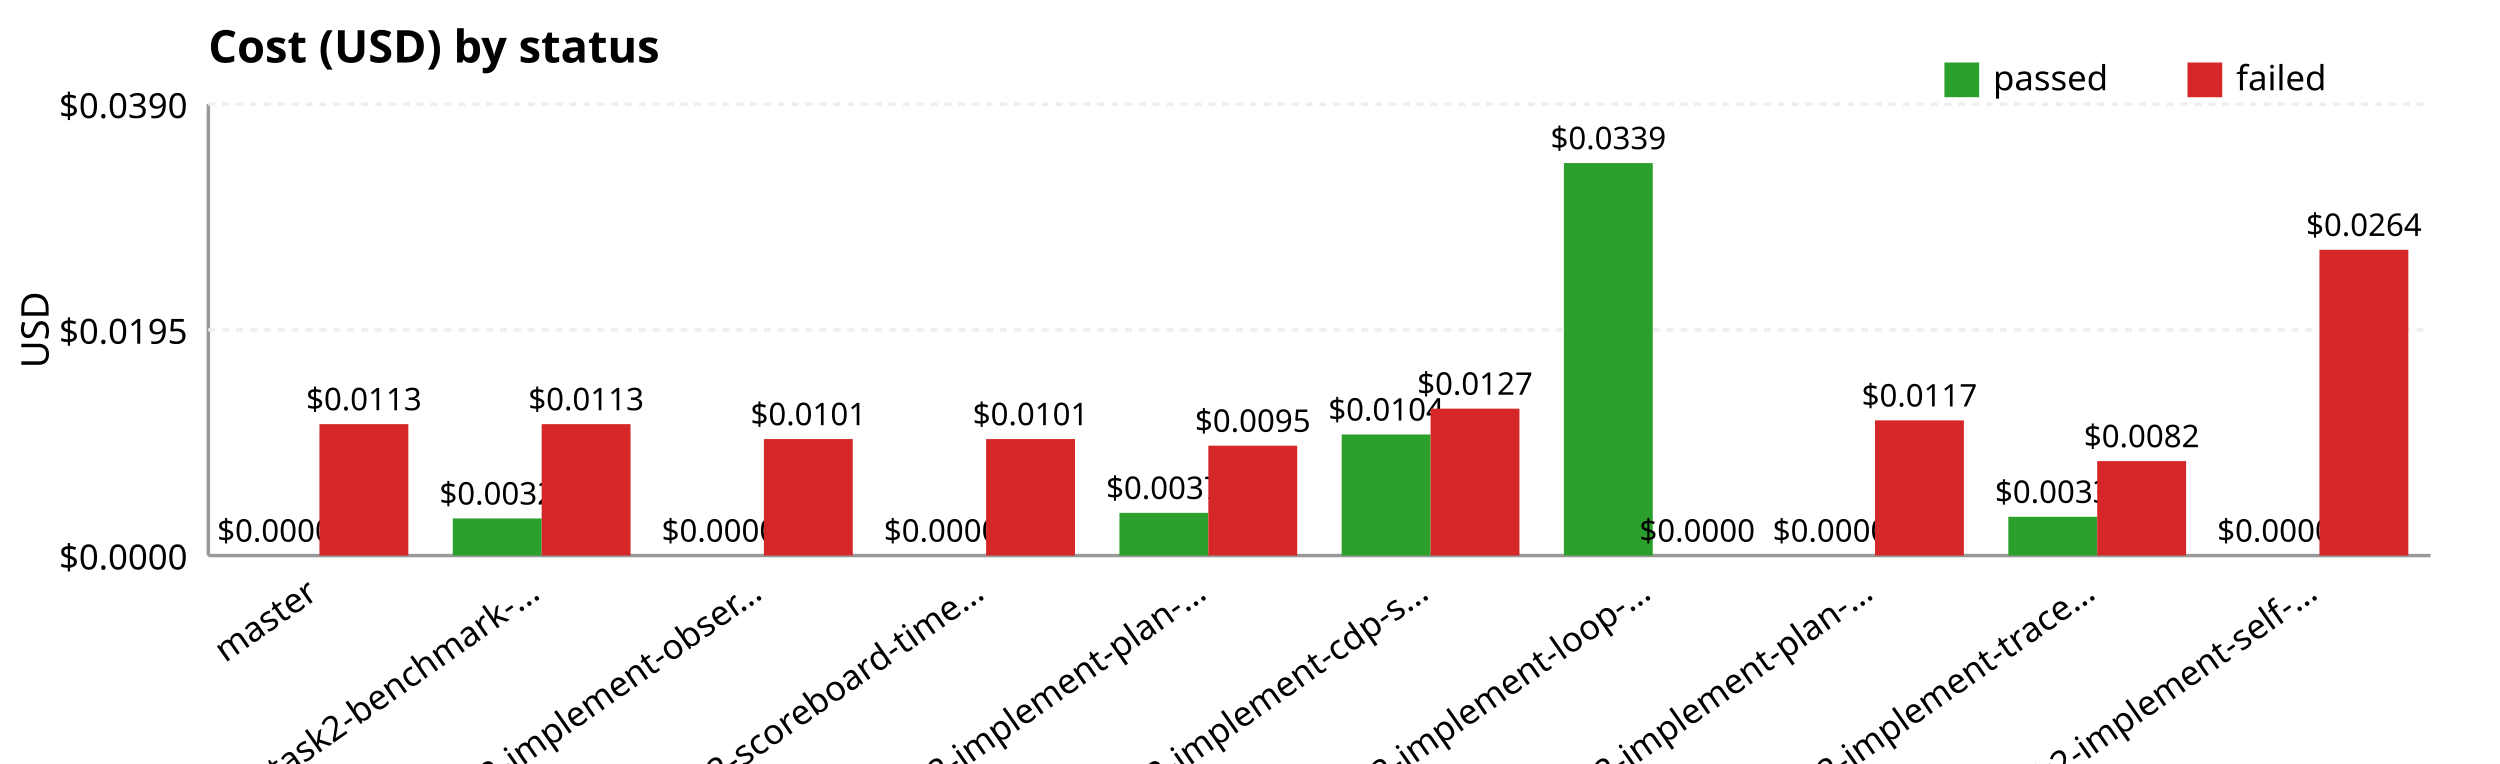
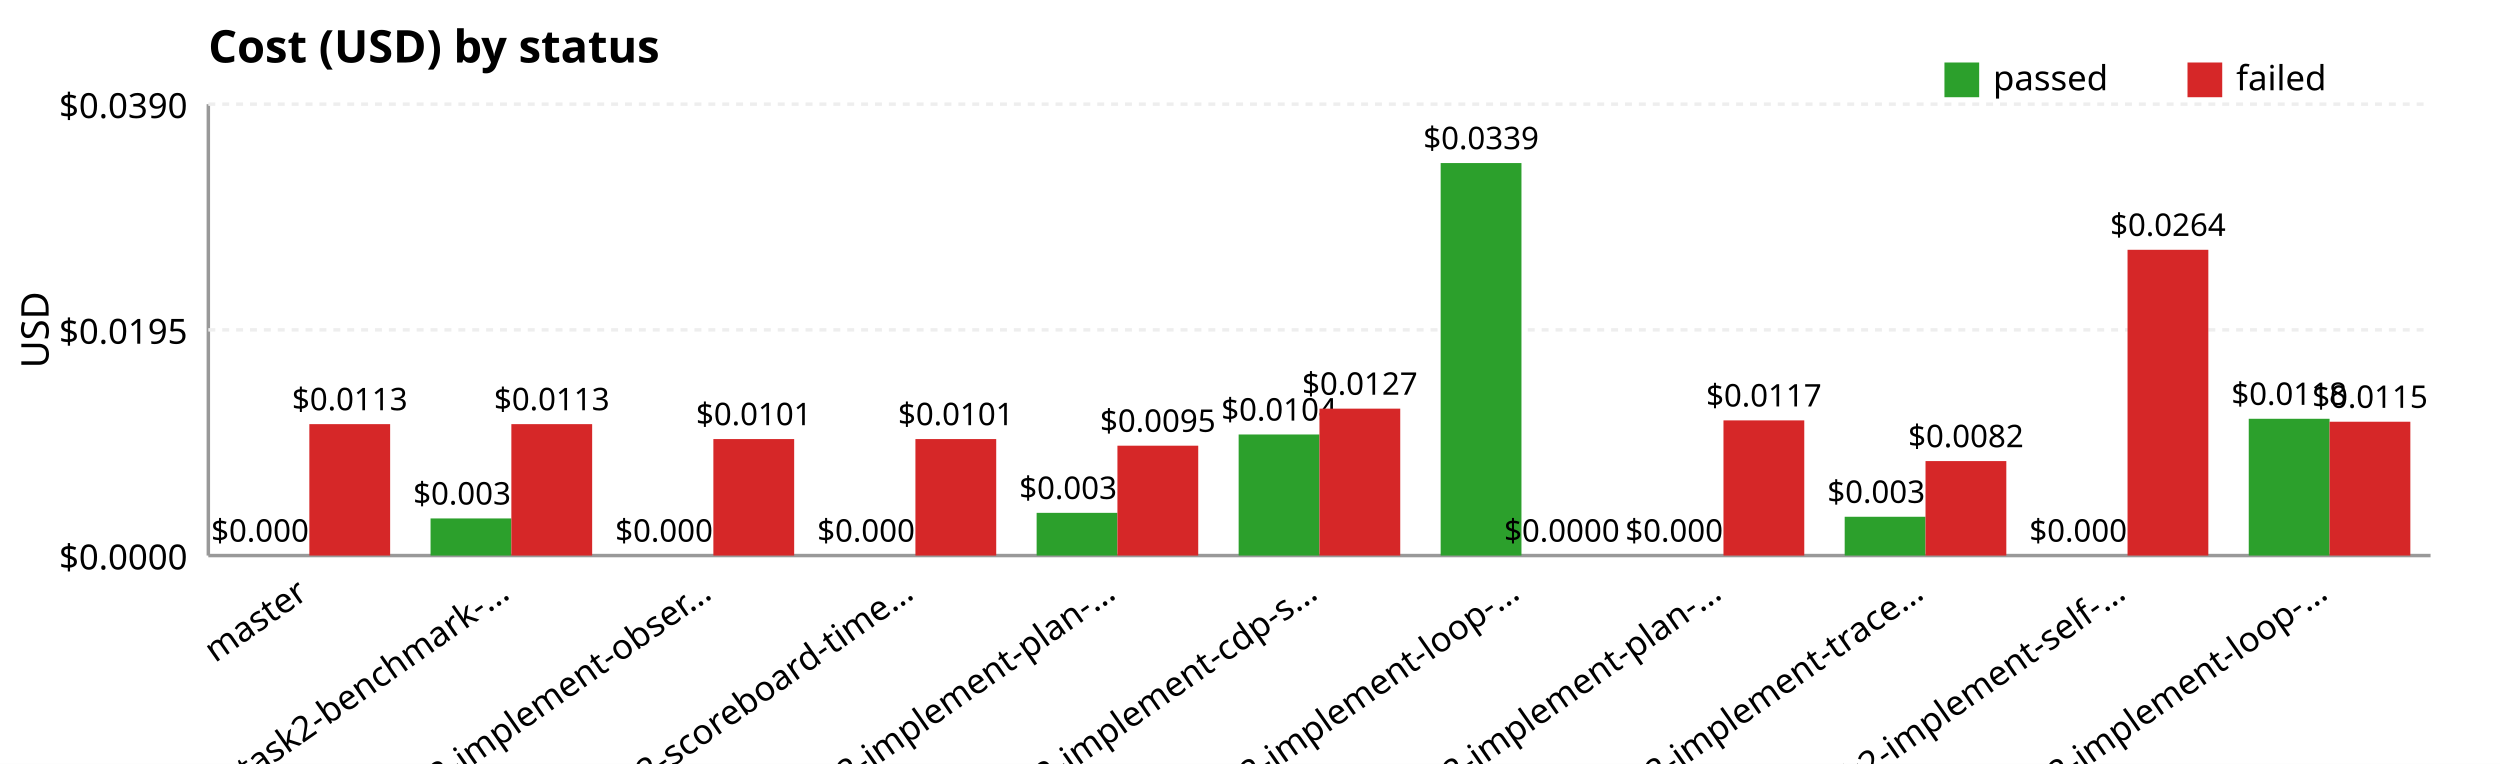
<svg xmlns="http://www.w3.org/2000/svg" viewBox="0 0 720 220" width="720" height="220" font-family="sans-serif">
  <rect width="100%" height="100%" fill="#fff" />
  <text x="60" y="18" font-size="13" font-weight="600">Cost (USD) by status</text>
  <line x1="60" y1="30" x2="60" y2="160" stroke="#999" />
  <line x1="60" y1="160" x2="700" y2="160" stroke="#999" />
  <text x="54" y="164.0" font-size="10" text-anchor="end" fill="#000">$0.0000</text>
  <text x="54" y="99.0" font-size="10" text-anchor="end" fill="#000">$0.0195</text>
  <line x1="60" y1="95.0" x2="700" y2="95.0" stroke="#eee" stroke-dasharray="2,2" />
  <text x="54" y="34.0" font-size="10" text-anchor="end" fill="#000">$0.0390</text>
  <line x1="60" y1="30.0" x2="700" y2="30.0" stroke="#eee" stroke-dasharray="2,2" />
  <text x="14" y="95.0" font-size="11" fill="#000" transform="rotate(-90 14 95.0)" text-anchor="middle">USD</text>
-   <rect x="66.40" y="160.00" width="25.60" height="0.00" fill="#2ca02c" />
-   <text x="79.20" y="156.00" font-size="9" text-anchor="middle" fill="#000">$0.0000</text>
-   <rect x="92.00" y="122.15" width="25.60" height="37.85" fill="#d62728" />
-   <text x="104.80" y="118.15" font-size="9" text-anchor="middle" fill="#000">$0.0113</text>
-   <text x="92.00" y="172" font-size="10" fill="#000" text-anchor="end" transform="rotate(-35 92.00 172)">master</text>
-   <rect x="130.40" y="149.31" width="25.60" height="10.69" fill="#2ca02c" />
-   <text x="143.20" y="145.31" font-size="9" text-anchor="middle" fill="#000">$0.0032</text>
-   <rect x="156.00" y="122.15" width="25.60" height="37.85" fill="#d62728" />
-   <text x="168.80" y="118.15" font-size="9" text-anchor="middle" fill="#000">$0.0113</text>
-   <text x="156.00" y="172" font-size="10" fill="#000" text-anchor="end" transform="rotate(-35 156.00 172)">feat-task2-benchmark-…</text>
-   <rect x="194.40" y="160.00" width="25.60" height="0.00" fill="#2ca02c" />
-   <text x="207.20" y="156.00" font-size="9" text-anchor="middle" fill="#000">$0.0000</text>
-   <rect x="220.00" y="126.45" width="25.60" height="33.55" fill="#d62728" />
-   <text x="232.80" y="122.45" font-size="9" text-anchor="middle" fill="#000">$0.0101</text>
-   <text x="220.00" y="172" font-size="10" fill="#000" text-anchor="end" transform="rotate(-35 220.00 172)">task2-implement-obser…</text>
-   <rect x="258.40" y="160.00" width="25.60" height="0.00" fill="#2ca02c" />
-   <text x="271.20" y="156.00" font-size="9" text-anchor="middle" fill="#000">$0.0000</text>
-   <rect x="284.00" y="126.45" width="25.60" height="33.55" fill="#d62728" />
-   <text x="296.80" y="122.45" font-size="9" text-anchor="middle" fill="#000">$0.0101</text>
-   <text x="284.00" y="172" font-size="10" fill="#000" text-anchor="end" transform="rotate(-35 284.00 172)">task2-scoreboard-time…</text>
-   <rect x="322.40" y="147.70" width="25.60" height="12.30" fill="#2ca02c" />
-   <text x="335.20" y="143.70" font-size="9" text-anchor="middle" fill="#000">$0.0037</text>
-   <rect x="348.00" y="128.36" width="25.60" height="31.64" fill="#d62728" />
-   <text x="360.80" y="124.36" font-size="9" text-anchor="middle" fill="#000">$0.0095</text>
-   <text x="348.00" y="172" font-size="10" fill="#000" text-anchor="end" transform="rotate(-35 348.00 172)">task2-implement-plan-…</text>
-   <rect x="386.40" y="125.13" width="25.60" height="34.87" fill="#2ca02c" />
-   <text x="399.20" y="121.13" font-size="9" text-anchor="middle" fill="#000">$0.0104</text>
-   <rect x="412.00" y="117.69" width="25.60" height="42.31" fill="#d62728" />
-   <text x="424.80" y="113.69" font-size="9" text-anchor="middle" fill="#000">$0.0127</text>
-   <text x="412.00" y="172" font-size="10" fill="#000" text-anchor="end" transform="rotate(-35 412.00 172)">task2-implement-cdp-s…</text>
-   <rect x="450.40" y="46.96" width="25.60" height="113.04" fill="#2ca02c" />
-   <text x="463.20" y="42.96" font-size="9" text-anchor="middle" fill="#000">$0.0339</text>
-   <rect x="476.00" y="160.00" width="25.60" height="0.00" fill="#d62728" />
-   <text x="488.80" y="156.00" font-size="9" text-anchor="middle" fill="#000">$0.0000</text>
-   <text x="476.00" y="172" font-size="10" fill="#000" text-anchor="end" transform="rotate(-35 476.00 172)">task2-implement-loop-…</text>
-   <rect x="514.40" y="160.00" width="25.60" height="0.00" fill="#2ca02c" />
-   <text x="527.20" y="156.00" font-size="9" text-anchor="middle" fill="#000">$0.0000</text>
-   <rect x="540.00" y="121.07" width="25.60" height="38.93" fill="#d62728" />
-   <text x="552.80" y="117.07" font-size="9" text-anchor="middle" fill="#000">$0.0117</text>
-   <text x="540.00" y="172" font-size="10" fill="#000" text-anchor="end" transform="rotate(-35 540.00 172)">task2-implement-plan-…</text>
-   <rect x="578.40" y="148.83" width="25.60" height="11.17" fill="#2ca02c" />
-   <text x="591.20" y="144.83" font-size="9" text-anchor="middle" fill="#000">$0.0033</text>
-   <rect x="604.00" y="132.79" width="25.60" height="27.21" fill="#d62728" />
-   <text x="616.80" y="128.79" font-size="9" text-anchor="middle" fill="#000">$0.0082</text>
-   <text x="604.00" y="172" font-size="10" fill="#000" text-anchor="end" transform="rotate(-35 604.00 172)">task2-implement-trace…</text>
-   <rect x="642.40" y="160.00" width="25.60" height="0.00" fill="#2ca02c" />
-   <text x="655.20" y="156.00" font-size="9" text-anchor="middle" fill="#000">$0.0000</text>
-   <rect x="668.00" y="71.94" width="25.60" height="88.06" fill="#d62728" />
-   <text x="680.80" y="67.94" font-size="9" text-anchor="middle" fill="#000">$0.0264</text>
-   <text x="668.00" y="172" font-size="10" fill="#000" text-anchor="end" transform="rotate(-35 668.00 172)">task2-implement-self-…</text>
+   <rect x="65.82" y="160.00" width="23.27" height="0.00" fill="#2ca02c" />
+   <text x="77.45" y="156.00" font-size="9" text-anchor="middle" fill="#000">$0.0000</text>
+   <rect x="89.09" y="122.15" width="23.27" height="37.85" fill="#d62728" />
+   <text x="100.73" y="118.15" font-size="9" text-anchor="middle" fill="#000">$0.0113</text>
+   <text x="89.09" y="172" font-size="10" fill="#000" text-anchor="end" transform="rotate(-35 89.09 172)">master</text>
+   <rect x="124.00" y="149.31" width="23.27" height="10.69" fill="#2ca02c" />
+   <text x="135.64" y="145.31" font-size="9" text-anchor="middle" fill="#000">$0.0032</text>
+   <rect x="147.27" y="122.15" width="23.27" height="37.85" fill="#d62728" />
+   <text x="158.91" y="118.15" font-size="9" text-anchor="middle" fill="#000">$0.0113</text>
+   <text x="147.27" y="172" font-size="10" fill="#000" text-anchor="end" transform="rotate(-35 147.27 172)">feat-task2-benchmark-…</text>
+   <rect x="182.18" y="160.00" width="23.27" height="0.00" fill="#2ca02c" />
+   <text x="193.82" y="156.00" font-size="9" text-anchor="middle" fill="#000">$0.0000</text>
+   <rect x="205.45" y="126.45" width="23.27" height="33.55" fill="#d62728" />
+   <text x="217.09" y="122.45" font-size="9" text-anchor="middle" fill="#000">$0.0101</text>
+   <text x="205.45" y="172" font-size="10" fill="#000" text-anchor="end" transform="rotate(-35 205.45 172)">task2-implement-obser…</text>
+   <rect x="240.36" y="160.00" width="23.27" height="0.00" fill="#2ca02c" />
+   <text x="252.00" y="156.00" font-size="9" text-anchor="middle" fill="#000">$0.0000</text>
+   <rect x="263.64" y="126.45" width="23.27" height="33.55" fill="#d62728" />
+   <text x="275.27" y="122.45" font-size="9" text-anchor="middle" fill="#000">$0.0101</text>
+   <text x="263.64" y="172" font-size="10" fill="#000" text-anchor="end" transform="rotate(-35 263.64 172)">task2-scoreboard-time…</text>
+   <rect x="298.55" y="147.70" width="23.27" height="12.30" fill="#2ca02c" />
+   <text x="310.18" y="143.70" font-size="9" text-anchor="middle" fill="#000">$0.0037</text>
+   <rect x="321.82" y="128.36" width="23.27" height="31.64" fill="#d62728" />
+   <text x="333.45" y="124.36" font-size="9" text-anchor="middle" fill="#000">$0.0095</text>
+   <text x="321.82" y="172" font-size="10" fill="#000" text-anchor="end" transform="rotate(-35 321.82 172)">task2-implement-plan-…</text>
+   <rect x="356.73" y="125.13" width="23.27" height="34.87" fill="#2ca02c" />
+   <text x="368.36" y="121.13" font-size="9" text-anchor="middle" fill="#000">$0.0104</text>
+   <rect x="380.00" y="117.69" width="23.27" height="42.31" fill="#d62728" />
+   <text x="391.64" y="113.69" font-size="9" text-anchor="middle" fill="#000">$0.0127</text>
+   <text x="380.00" y="172" font-size="10" fill="#000" text-anchor="end" transform="rotate(-35 380.00 172)">task2-implement-cdp-s…</text>
+   <rect x="414.91" y="46.96" width="23.27" height="113.04" fill="#2ca02c" />
+   <text x="426.55" y="42.96" font-size="9" text-anchor="middle" fill="#000">$0.0339</text>
+   <rect x="438.18" y="160.00" width="23.27" height="0.00" fill="#d62728" />
+   <text x="449.82" y="156.00" font-size="9" text-anchor="middle" fill="#000">$0.0000</text>
+   <text x="438.18" y="172" font-size="10" fill="#000" text-anchor="end" transform="rotate(-35 438.18 172)">task2-implement-loop-…</text>
+   <rect x="473.09" y="160.00" width="23.27" height="0.00" fill="#2ca02c" />
+   <text x="484.73" y="156.00" font-size="9" text-anchor="middle" fill="#000">$0.0000</text>
+   <rect x="496.36" y="121.07" width="23.27" height="38.93" fill="#d62728" />
+   <text x="508.00" y="117.07" font-size="9" text-anchor="middle" fill="#000">$0.0117</text>
+   <text x="496.36" y="172" font-size="10" fill="#000" text-anchor="end" transform="rotate(-35 496.36 172)">task2-implement-plan-…</text>
+   <rect x="531.27" y="148.83" width="23.27" height="11.17" fill="#2ca02c" />
+   <text x="542.91" y="144.83" font-size="9" text-anchor="middle" fill="#000">$0.0033</text>
+   <rect x="554.55" y="132.79" width="23.27" height="27.21" fill="#d62728" />
+   <text x="566.18" y="128.79" font-size="9" text-anchor="middle" fill="#000">$0.0082</text>
+   <text x="554.55" y="172" font-size="10" fill="#000" text-anchor="end" transform="rotate(-35 554.55 172)">task2-implement-trace…</text>
+   <rect x="589.45" y="160.00" width="23.27" height="0.00" fill="#2ca02c" />
+   <text x="601.09" y="156.00" font-size="9" text-anchor="middle" fill="#000">$0.0000</text>
+   <rect x="612.73" y="71.94" width="23.27" height="88.06" fill="#d62728" />
+   <text x="624.36" y="67.94" font-size="9" text-anchor="middle" fill="#000">$0.0264</text>
+   <text x="612.73" y="172" font-size="10" fill="#000" text-anchor="end" transform="rotate(-35 612.73 172)">task2-implement-self-…</text>
+   <rect x="647.64" y="120.61" width="23.27" height="39.39" fill="#2ca02c" />
+   <text x="659.27" y="116.61" font-size="9" text-anchor="middle" fill="#000">$0.0118</text>
+   <rect x="670.91" y="121.46" width="23.27" height="38.54" fill="#d62728" />
+   <text x="682.55" y="117.46" font-size="9" text-anchor="middle" fill="#000">$0.0115</text>
+   <text x="670.91" y="172" font-size="10" fill="#000" text-anchor="end" transform="rotate(-35 670.91 172)">task2-implement-loop-…</text>
  <rect x="560" y="18" width="10" height="10" fill="#2ca02c" />
  <text x="574" y="26" font-size="10" fill="#000">passed</text>
  <rect x="630" y="18" width="10" height="10" fill="#d62728" />
  <text x="644" y="26" font-size="10" fill="#000">failed</text>
</svg>
